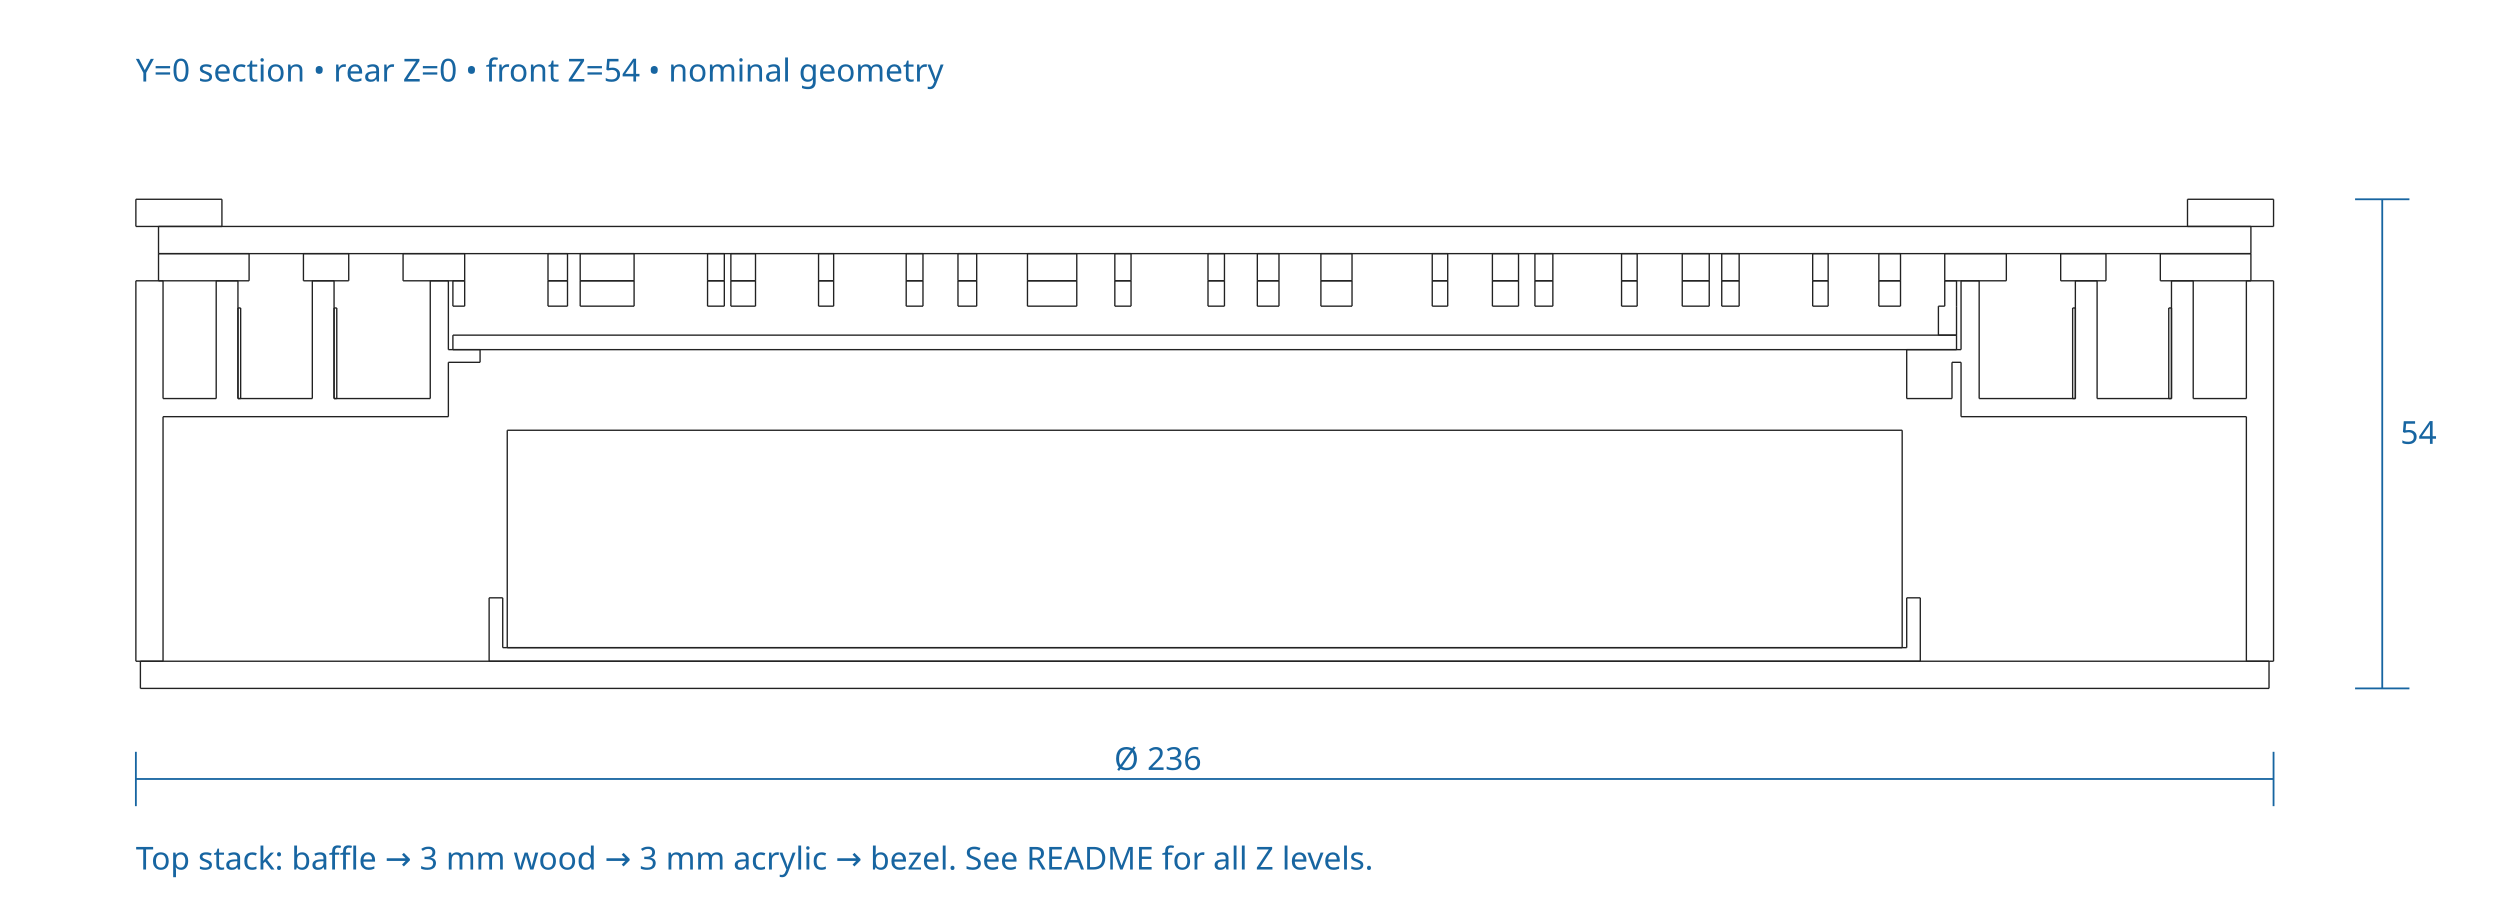
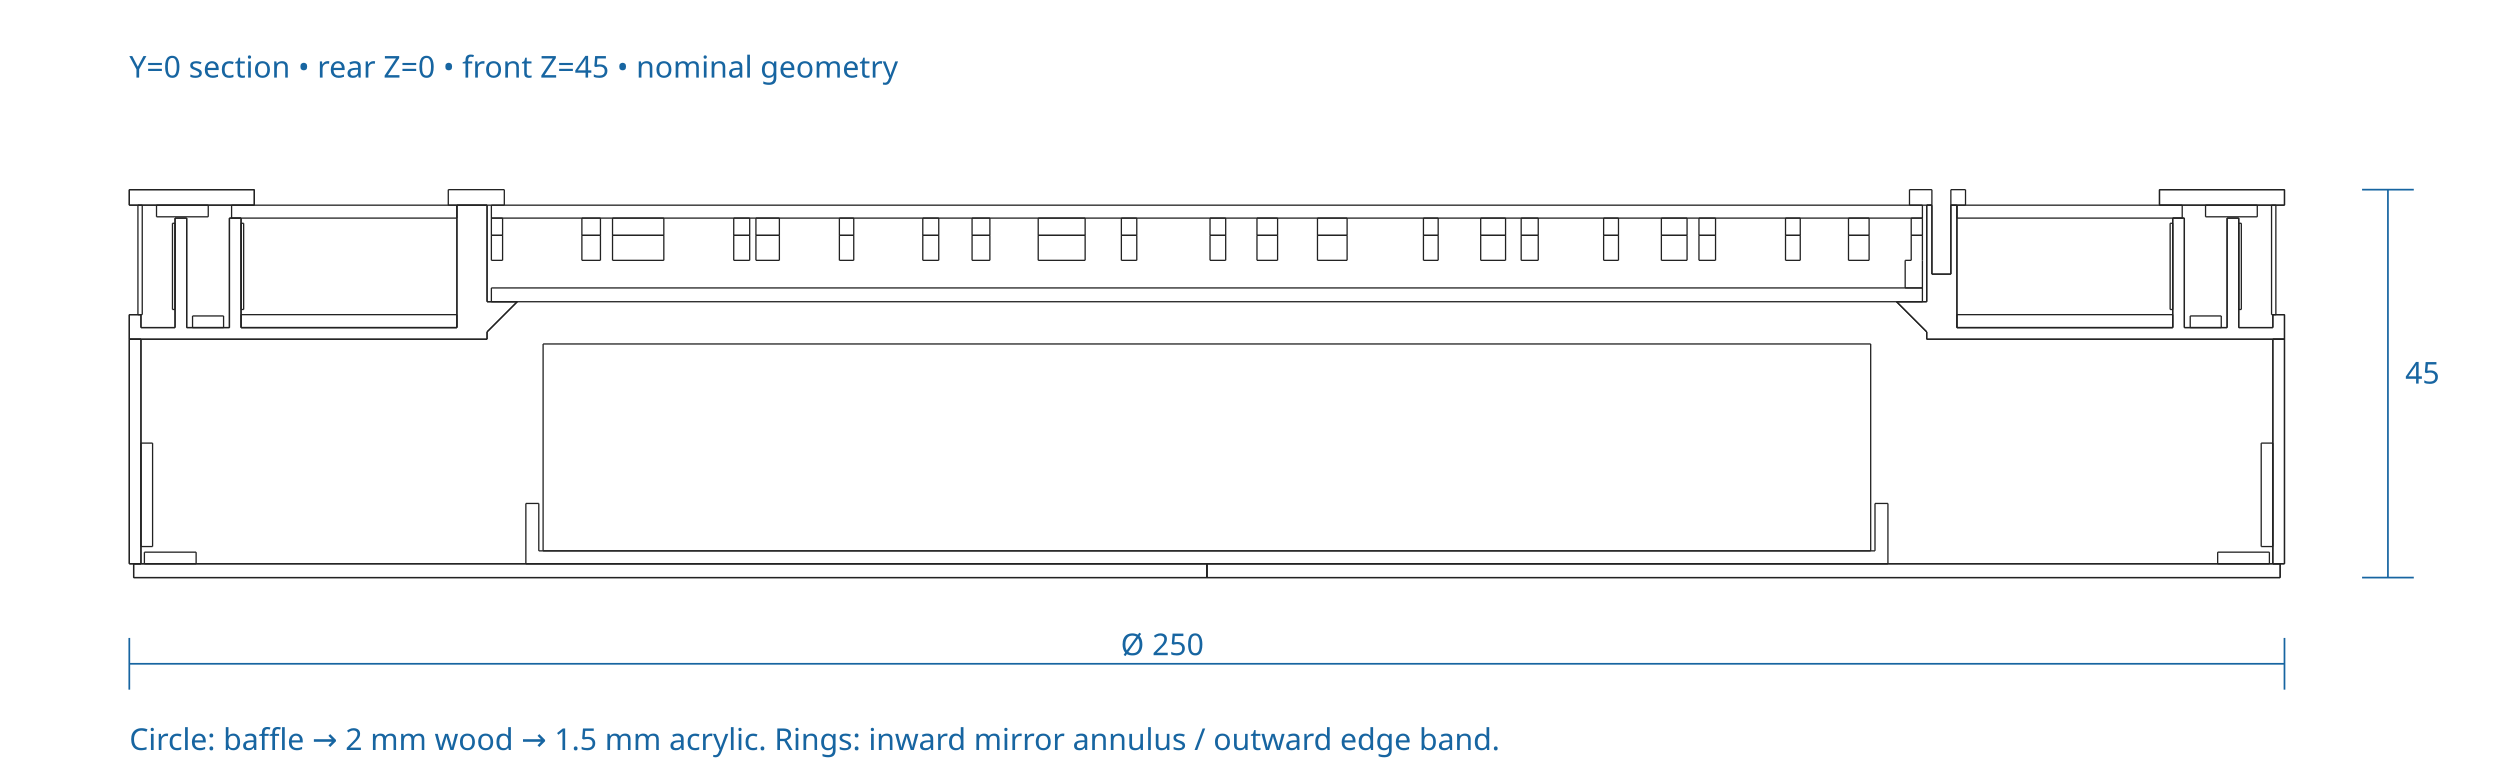
- <svg xmlns="http://www.w3.org/2000/svg" width="276.0mm" height="99.0mm" viewBox="-133.0 -76.0 276.0 99.0">
+ <svg xmlns="http://www.w3.org/2000/svg" width="290.0mm" height="90.0mm" viewBox="-140.0 -67.0 290.0 90.0">
  <g fill="none" stroke="#222" stroke-width="0.15">
-     <polyline points="-115,-30 -83.5,-30" />
-     <polyline points="-115,-30 -115,-3" />
-     <polyline points="-83.5,-36 -83.5,-30" />
-     <polyline points="83.5,-30 115,-30" />
-     <polyline points="83.5,-36 83.5,-30" />
-     <polyline points="115,-3 115,-30" />
-     <polyline points="-118,-3 -115,-3" />
-     <polyline points="-83.5,-36 -80,-36" />
-     <polyline points="-118,-45 -118,-3" />
-     <polyline points="115,-3 118,-3" />
-     <polyline points="118,-3 118,-45" />
-     <polyline points="-80,-37.4 -80,-36" />
-     <polyline points="82.5,-36 83.5,-36" />
-     <polyline points="82.5,-36 82.5,-32" />
-     <polyline points="-118,-45 -115,-45" />
-     <polyline points="-83.5,-37.4 -80,-37.4" />
-     <polyline points="77.5,-32 82.5,-32" />
-     <polyline points="-115,-45 -115,-32" />
-     <polyline points="115,-45 118,-45" />
-     <polyline points="115,-32 115,-45" />
-     <polyline points="-109.131,-45 -106.731,-45" />
-     <polyline points="-109.131,-45 -109.131,-32" />
-     <polyline points="-106.731,-45 -106.731,-32" />
-     <polyline points="106.731,-45 109.131,-45" />
-     <polyline points="106.731,-32 106.731,-45" />
-     <polyline points="109.131,-45 109.131,-32" />
-     <polyline points="-83.5,-45 -83.5,-37.4" />
-     <polyline points="77.5,-37.4 83.5,-37.4" />
-     <polyline points="77.5,-37.4 77.5,-32" />
-     <polyline points="83.5,-37.4 83.5,-45" />
-     <polyline points="-115,-32 -109.131,-32" />
-     <polyline points="109.131,-32 115,-32" />
-     <polyline points="-106.731,-32 -98.52,-32" />
-     <polyline points="-85.5,-45 -83.5,-45" />
-     <polyline points="-98.52,-45 -98.52,-32" />
-     <polyline points="98.52,-32 106.731,-32" />
-     <polyline points="98.52,-32 98.52,-45" />
-     <polyline points="-85.5,-45 -85.5,-32" />
-     <polyline points="83.5,-45 85.5,-45" />
-     <polyline points="85.5,-32 85.5,-45" />
-     <polyline points="-98.52,-45 -96.12,-45" />
-     <polyline points="-96.12,-32 -85.5,-32" />
-     <polyline points="-96.12,-45 -96.12,-32" />
-     <polyline points="96.12,-45 98.52,-45" />
-     <polyline points="96.12,-32 96.12,-45" />
-     <polyline points="85.5,-32 96.12,-32" />
-     <polyline points="-117.5,-3 117.5,-3" />
-     <polyline points="-117.5,-3 -117.5,-0" />
-     <polyline points="117.5,-0 117.5,-3" />
-     <polyline points="-117.5,-0 117.5,-0" />
-     <polyline points="-79,-10 -79,-3" />
-     <polyline points="-79,-10 -77.5,-10" />
-     <polyline points="-79,-3 79,-3" />
-     <polyline points="-77.5,-10 -77.5,-4.5" />
-     <polyline points="77.5,-10 79,-10" />
-     <polyline points="77.5,-10 77.5,-4.5" />
-     <polyline points="79,-10 79,-3" />
-     <polyline points="-77.5,-4.5 77.5,-4.5" />
-     <polyline points="-115.5,-48 -115.5,-45" />
-     <polyline points="-115.5,-48 -105.5,-48" />
-     <polyline points="-115.5,-45 -105.5,-45" />
-     <polyline points="-105.5,-45 -105.5,-48" />
-     <polyline points="-99.5,-45 -94.5,-45" />
-     <polyline points="-99.5,-45 -99.5,-48" />
-     <polyline points="-94.5,-45 -94.5,-48" />
-     <polyline points="-88.5,-45 -81.7,-45" />
-     <polyline points="-88.5,-45 -88.5,-48" />
-     <polyline points="-81.7,-45 -81.7,-48" />
-     <polyline points="-72.501,-45 -70.348,-45" />
-     <polyline points="-72.501,-45 -72.501,-48" />
-     <polyline points="-70.348,-48 -70.348,-45" />
-     <polyline points="-68.947,-45 -62.996,-45" />
-     <polyline points="-68.947,-45 -68.947,-48" />
-     <polyline points="-62.996,-48 -62.996,-45" />
-     <polyline points="-54.887,-45 -53.035,-45" />
-     <polyline points="-54.887,-45 -54.887,-48" />
-     <polyline points="-53.035,-48 -53.035,-45" />
-     <polyline points="-52.312,-45 -49.592,-45" />
-     <polyline points="-52.312,-45 -52.312,-48" />
-     <polyline points="-49.592,-48 -49.592,-45" />
-     <polyline points="-42.632,-45 -40.965,-45" />
-     <polyline points="-42.632,-45 -42.632,-48" />
-     <polyline points="-40.965,-48 -40.965,-45" />
-     <polyline points="-32.956,-45 -31.104,-45" />
-     <polyline points="-32.956,-45 -32.956,-48" />
-     <polyline points="-31.104,-48 -31.104,-45" />
-     <polyline points="-27.24,-45 -25.173,-45" />
-     <polyline points="-27.24,-45 -27.24,-48" />
-     <polyline points="-25.173,-48 -25.173,-45" />
-     <polyline points="-19.568,-45 -14.124,-45" />
-     <polyline points="-19.568,-45 -19.568,-48" />
-     <polyline points="-14.124,-48 -14.124,-45" />
-     <polyline points="-9.922,-45 -8.133,-45" />
-     <polyline points="-9.922,-45 -9.922,-48" />
-     <polyline points="-8.133,-48 -8.133,-45" />
-     <polyline points="0.363,-45 2.18,-45" />
-     <polyline points="0.363,-45 0.363,-48" />
-     <polyline points="2.18,-48 2.18,-45" />
-     <polyline points="5.809,-45 8.2,-45" />
-     <polyline points="5.809,-45 5.809,-48" />
-     <polyline points="8.2,-48 8.2,-45" />
-     <polyline points="12.827,-45 16.264,-45" />
-     <polyline points="12.827,-45 12.827,-48" />
-     <polyline points="16.264,-48 16.264,-45" />
-     <polyline points="25.119,-45 26.828,-45" />
-     <polyline points="25.119,-45 25.119,-48" />
-     <polyline points="26.828,-48 26.828,-45" />
-     <polyline points="31.761,-45 34.645,-45" />
-     <polyline points="31.761,-45 31.761,-48" />
-     <polyline points="34.645,-48 34.645,-45" />
-     <polyline points="36.456,-45 38.435,-45" />
-     <polyline points="36.456,-45 36.456,-48" />
-     <polyline points="38.435,-48 38.435,-45" />
-     <polyline points="46.02,-45 47.744,-45" />
-     <polyline points="46.02,-45 46.02,-48" />
-     <polyline points="47.744,-48 47.744,-45" />
-     <polyline points="52.719,-45 55.699,-45" />
-     <polyline points="52.719,-45 52.719,-48" />
-     <polyline points="55.699,-48 55.699,-45" />
-     <polyline points="57.08,-45 59.003,-45" />
-     <polyline points="57.08,-45 57.08,-48" />
-     <polyline points="59.003,-48 59.003,-45" />
-     <polyline points="67.12,-45 68.829,-45" />
-     <polyline points="67.12,-45 67.12,-48" />
-     <polyline points="68.829,-48 68.829,-45" />
-     <polyline points="74.425,-45 76.816,-45" />
-     <polyline points="74.425,-45 74.425,-48" />
-     <polyline points="76.816,-48 76.816,-45" />
-     <polyline points="81.7,-45 88.5,-45" />
-     <polyline points="81.7,-45 81.7,-48" />
-     <polyline points="88.5,-45 88.5,-48" />
-     <polyline points="94.5,-45 99.5,-45" />
-     <polyline points="94.5,-45 94.5,-48" />
-     <polyline points="99.5,-45 99.5,-48" />
-     <polyline points="105.5,-45 115.5,-45" />
-     <polyline points="105.5,-45 105.5,-48" />
-     <polyline points="115.5,-45 115.5,-48" />
-     <polyline points="-99.5,-48 -94.5,-48" />
-     <polyline points="-88.5,-48 -81.7,-48" />
-     <polyline points="-72.501,-48 -70.348,-48" />
-     <polyline points="-68.947,-48 -62.996,-48" />
-     <polyline points="-54.887,-48 -53.035,-48" />
-     <polyline points="-52.312,-48 -49.592,-48" />
-     <polyline points="-42.632,-48 -40.965,-48" />
-     <polyline points="-32.956,-48 -31.104,-48" />
-     <polyline points="-27.24,-48 -25.173,-48" />
-     <polyline points="-19.568,-48 -14.124,-48" />
-     <polyline points="-9.922,-48 -8.133,-48" />
-     <polyline points="0.363,-48 2.18,-48" />
-     <polyline points="5.809,-48 8.2,-48" />
-     <polyline points="12.827,-48 16.264,-48" />
-     <polyline points="25.119,-48 26.828,-48" />
-     <polyline points="31.761,-48 34.645,-48" />
-     <polyline points="36.456,-48 38.435,-48" />
-     <polyline points="46.02,-48 47.744,-48" />
-     <polyline points="52.719,-48 55.699,-48" />
-     <polyline points="57.08,-48 59.003,-48" />
-     <polyline points="67.12,-48 68.829,-48" />
-     <polyline points="74.425,-48 76.816,-48" />
-     <polyline points="81.7,-48 88.5,-48" />
-     <polyline points="94.5,-48 99.5,-48" />
-     <polyline points="105.5,-48 115.5,-48" />
-     <polyline points="81,-42.2 81,-39" />
-     <polyline points="81,-42.2 81.7,-42.2" />
-     <polyline points="81,-39 83,-39" />
-     <polyline points="81.7,-42.2 81.7,-45" />
-     <polyline points="83,-42.2 83,-39" />
-     <polyline points="83,-42.2 83,-45" />
-     <polyline points="-83,-42.2 -81.7,-42.2" />
-     <polyline points="-83,-45 -83,-42.2" />
-     <polyline points="-81.7,-42.2 -81.7,-45" />
-     <polyline points="-72.501,-42.2 -70.348,-42.2" />
-     <polyline points="-72.501,-42.2 -72.501,-45" />
-     <polyline points="-70.348,-45 -70.348,-42.2" />
-     <polyline points="-68.947,-42.2 -62.996,-42.2" />
-     <polyline points="-68.947,-42.2 -68.947,-45" />
-     <polyline points="-62.996,-45 -62.996,-42.2" />
-     <polyline points="-54.887,-42.2 -53.035,-42.2" />
-     <polyline points="-54.887,-42.2 -54.887,-45" />
-     <polyline points="-53.035,-45 -53.035,-42.2" />
-     <polyline points="-52.312,-42.2 -49.592,-42.2" />
-     <polyline points="-52.312,-42.2 -52.312,-45" />
-     <polyline points="-49.592,-45 -49.592,-42.2" />
-     <polyline points="-42.632,-42.2 -40.965,-42.2" />
-     <polyline points="-42.632,-42.2 -42.632,-45" />
-     <polyline points="-40.965,-45 -40.965,-42.2" />
-     <polyline points="-32.956,-42.2 -31.104,-42.2" />
-     <polyline points="-32.956,-42.2 -32.956,-45" />
-     <polyline points="-31.104,-45 -31.104,-42.2" />
-     <polyline points="-27.24,-42.2 -25.173,-42.2" />
-     <polyline points="-27.24,-42.2 -27.24,-45" />
-     <polyline points="-25.173,-45 -25.173,-42.2" />
-     <polyline points="-19.568,-42.2 -14.124,-42.2" />
-     <polyline points="-19.568,-42.2 -19.568,-45" />
-     <polyline points="-14.124,-45 -14.124,-42.2" />
-     <polyline points="-9.922,-42.2 -8.133,-42.2" />
-     <polyline points="-9.922,-42.2 -9.922,-45" />
-     <polyline points="-8.133,-45 -8.133,-42.2" />
-     <polyline points="0.363,-42.2 2.18,-42.2" />
-     <polyline points="0.363,-42.2 0.363,-45" />
-     <polyline points="2.18,-45 2.18,-42.2" />
-     <polyline points="5.809,-42.2 8.2,-42.2" />
-     <polyline points="5.809,-42.2 5.809,-45" />
-     <polyline points="8.2,-45 8.2,-42.2" />
-     <polyline points="12.827,-42.2 16.264,-42.2" />
-     <polyline points="12.827,-42.2 12.827,-45" />
-     <polyline points="16.264,-45 16.264,-42.2" />
-     <polyline points="25.119,-42.2 26.828,-42.2" />
-     <polyline points="25.119,-42.2 25.119,-45" />
-     <polyline points="26.828,-45 26.828,-42.2" />
-     <polyline points="31.761,-42.2 34.645,-42.2" />
-     <polyline points="31.761,-42.2 31.761,-45" />
-     <polyline points="34.645,-45 34.645,-42.2" />
-     <polyline points="36.456,-42.2 38.435,-42.2" />
-     <polyline points="36.456,-42.2 36.456,-45" />
-     <polyline points="38.435,-45 38.435,-42.2" />
-     <polyline points="46.02,-42.2 47.744,-42.2" />
-     <polyline points="46.02,-42.2 46.02,-45" />
-     <polyline points="47.744,-45 47.744,-42.2" />
-     <polyline points="52.719,-42.2 55.699,-42.2" />
-     <polyline points="52.719,-42.2 52.719,-45" />
-     <polyline points="55.699,-45 55.699,-42.2" />
-     <polyline points="57.08,-42.2 59.003,-42.2" />
-     <polyline points="57.08,-42.2 57.08,-45" />
-     <polyline points="59.003,-45 59.003,-42.2" />
-     <polyline points="67.12,-42.2 68.829,-42.2" />
-     <polyline points="67.12,-42.2 67.12,-45" />
-     <polyline points="68.829,-45 68.829,-42.2" />
-     <polyline points="74.425,-42.2 76.816,-42.2" />
-     <polyline points="74.425,-42.2 74.425,-45" />
-     <polyline points="76.816,-45 76.816,-42.2" />
-     <polyline points="74.425,-45 76.816,-45" />
-     <polyline points="-83,-45 -81.7,-45" />
-     <polyline points="-72.501,-45 -70.348,-45" />
-     <polyline points="-42.632,-45 -40.965,-45" />
-     <polyline points="-52.312,-45 -49.592,-45" />
-     <polyline points="-32.956,-45 -31.104,-45" />
-     <polyline points="-27.24,-45 -25.173,-45" />
-     <polyline points="-9.922,-45 -8.133,-45" />
-     <polyline points="0.363,-45 2.18,-45" />
-     <polyline points="5.809,-45 8.2,-45" />
-     <polyline points="12.827,-45 16.264,-45" />
-     <polyline points="25.119,-45 26.828,-45" />
-     <polyline points="31.761,-45 34.645,-45" />
-     <polyline points="36.456,-45 38.435,-45" />
-     <polyline points="46.02,-45 47.744,-45" />
-     <polyline points="52.719,-45 55.699,-45" />
-     <polyline points="57.08,-45 59.003,-45" />
-     <polyline points="67.12,-45 68.829,-45" />
-     <polyline points="-68.947,-45 -62.996,-45" />
-     <polyline points="-54.887,-45 -53.035,-45" />
-     <polyline points="-19.568,-45 -14.124,-45" />
-     <polyline points="81.7,-45 83,-45" />
-     <polyline points="-115.5,-51 -115.5,-48" />
-     <polyline points="-115.5,-51 115.5,-51" />
-     <polyline points="-115.5,-48 115.5,-48" />
-     <polyline points="115.5,-48 115.5,-51" />
-     <polyline points="-118,-54 -118,-51" />
-     <polyline points="-118,-54 -108.5,-54" />
-     <polyline points="-118,-51 -108.5,-51" />
-     <polyline points="-108.5,-54 -108.5,-51" />
-     <polyline points="108.5,-51 118,-51" />
-     <polyline points="108.5,-51 108.5,-54" />
-     <polyline points="118,-51 118,-54" />
-     <polyline points="108.5,-54 118,-54" />
-     <polyline points="-77,-4.5 -77,-28.5" />
-     <polyline points="-77,-4.5 77,-4.5" />
-     <polyline points="-77,-28.5 77,-28.5" />
-     <polyline points="77,-4.5 77,-28.5" />
-     <polyline points="-83,-39 -83,-37.4" />
-     <polyline points="-83,-39 83,-39" />
-     <polyline points="-83,-37.4 83,-37.4" />
-     <polyline points="83,-37.4 83,-39" />
-     <polyline points="-96.12,-32 -95.82,-32" />
-     <polyline points="-96.12,-42 -96.12,-32" />
-     <polyline points="-95.82,-42 -95.82,-32" />
-     <polyline points="95.82,-32 96.12,-32" />
-     <polyline points="95.82,-42 95.82,-32" />
-     <polyline points="96.12,-42 96.12,-32" />
-     <polyline points="-96.12,-42 -95.82,-42" />
-     <polyline points="95.82,-42 96.12,-42" />
-     <polyline points="-106.731,-32 -106.431,-32" />
-     <polyline points="-106.731,-42 -106.731,-32" />
-     <polyline points="-106.431,-42 -106.431,-32" />
-     <polyline points="106.431,-32 106.731,-32" />
-     <polyline points="106.431,-42 106.431,-32" />
-     <polyline points="106.731,-42 106.731,-32" />
-     <polyline points="-106.731,-42 -106.431,-42" />
-     <polyline points="106.431,-42 106.731,-42" />
+     <polyline points="-79,-8.6 -79,-1.6" />
+     <polyline points="-79,-8.6 -77.5,-8.6" />
+     <polyline points="-79,-1.6 79,-1.6" />
+     <polyline points="-77.5,-8.6 -77.5,-3.1" />
+     <polyline points="77.5,-8.6 79,-8.6" />
+     <polyline points="77.5,-8.6 77.5,-3.1" />
+     <polyline points="79,-8.6 79,-1.6" />
+     <polyline points="-77.5,-3.1 77.5,-3.1" />
+     <polyline points="-112.036,-29 -87,-29" />
+     <polyline points="-112.036,-30.5 -112.036,-29" />
+     <polyline points="-87,-30.5 -87,-29" />
+     <polyline points="87,-29 112.036,-29" />
+     <polyline points="87,-29 87,-30.5" />
+     <polyline points="112.036,-30.5 112.036,-29" />
+     <polyline points="-112.036,-30.5 -87,-30.5" />
+     <polyline points="87,-30.5 112.036,-30.5" />
+     <polyline points="-113.136,-43.2 -113.136,-41.7" />
+     <polyline points="-113.136,-43.2 -87,-43.2" />
+     <polyline points="-113.136,-41.7 -87,-41.7" />
+     <polyline points="-87,-43.2 -87,-41.7" />
+     <polyline points="87,-41.7 113.136,-41.7" />
+     <polyline points="87,-41.7 87,-43.2" />
+     <polyline points="113.136,-41.7 113.136,-43.2" />
+     <polyline points="87,-43.2 113.136,-43.2" />
+     <polyline points="-124,-30.5 -123.5,-30.5" />
+     <polyline points="-124,-43.2 -124,-30.5" />
+     <polyline points="-123.5,-43.2 -123.5,-30.5" />
+     <polyline points="123.5,-30.5 124,-30.5" />
+     <polyline points="123.5,-43.2 123.5,-30.5" />
+     <polyline points="124,-43.2 124,-30.5" />
+     <polyline points="-124,-43.2 -123.5,-43.2" />
+     <polyline points="123.5,-43.2 124,-43.2" />
+     <polyline points="-83,-41.7 -83,-39.7" />
+     <polyline points="-83,-41.7 -81.7,-41.7" />
+     <polyline points="-83,-39.7 -81.7,-39.7" />
+     <polyline points="-81.7,-39.7 -81.7,-41.7" />
+     <polyline points="-72.501,-39.7 -70.348,-39.7" />
+     <polyline points="-72.501,-39.7 -72.501,-41.7" />
+     <polyline points="-70.348,-41.7 -70.348,-39.7" />
+     <polyline points="-68.947,-39.7 -62.996,-39.7" />
+     <polyline points="-68.947,-39.7 -68.947,-41.7" />
+     <polyline points="-62.996,-41.7 -62.996,-39.7" />
+     <polyline points="-54.887,-39.7 -53.035,-39.7" />
+     <polyline points="-54.887,-39.7 -54.887,-41.7" />
+     <polyline points="-53.035,-41.7 -53.035,-39.7" />
+     <polyline points="-52.312,-39.7 -49.592,-39.7" />
+     <polyline points="-52.312,-39.7 -52.312,-41.7" />
+     <polyline points="-49.592,-41.7 -49.592,-39.7" />
+     <polyline points="-42.632,-39.7 -40.965,-39.7" />
+     <polyline points="-42.632,-39.7 -42.632,-41.7" />
+     <polyline points="-40.965,-41.7 -40.965,-39.7" />
+     <polyline points="-32.956,-39.7 -31.104,-39.7" />
+     <polyline points="-32.956,-39.7 -32.956,-41.7" />
+     <polyline points="-31.104,-41.7 -31.104,-39.7" />
+     <polyline points="-27.24,-39.7 -25.173,-39.7" />
+     <polyline points="-27.24,-39.7 -27.24,-41.7" />
+     <polyline points="-25.173,-41.7 -25.173,-39.7" />
+     <polyline points="-19.568,-39.7 -14.124,-39.7" />
+     <polyline points="-19.568,-39.7 -19.568,-41.7" />
+     <polyline points="-14.124,-41.7 -14.124,-39.7" />
+     <polyline points="-9.922,-39.7 -8.133,-39.7" />
+     <polyline points="-9.922,-39.7 -9.922,-41.7" />
+     <polyline points="-8.133,-41.7 -8.133,-39.7" />
+     <polyline points="0.363,-39.7 2.18,-39.7" />
+     <polyline points="0.363,-39.7 0.363,-41.7" />
+     <polyline points="2.18,-41.7 2.18,-39.7" />
+     <polyline points="5.809,-39.7 8.2,-39.7" />
+     <polyline points="5.809,-39.7 5.809,-41.7" />
+     <polyline points="8.2,-41.7 8.2,-39.7" />
+     <polyline points="12.827,-39.7 16.264,-39.7" />
+     <polyline points="12.827,-39.7 12.827,-41.7" />
+     <polyline points="16.264,-41.7 16.264,-39.7" />
+     <polyline points="25.119,-39.7 26.828,-39.7" />
+     <polyline points="25.119,-39.7 25.119,-41.7" />
+     <polyline points="26.828,-41.7 26.828,-39.7" />
+     <polyline points="31.761,-39.7 34.645,-39.7" />
+     <polyline points="31.761,-39.7 31.761,-41.7" />
+     <polyline points="34.645,-41.7 34.645,-39.7" />
+     <polyline points="36.456,-39.7 38.435,-39.7" />
+     <polyline points="36.456,-39.7 36.456,-41.7" />
+     <polyline points="38.435,-41.7 38.435,-39.7" />
+     <polyline points="46.02,-39.7 47.744,-39.7" />
+     <polyline points="46.02,-39.7 46.02,-41.7" />
+     <polyline points="47.744,-41.7 47.744,-39.7" />
+     <polyline points="52.719,-39.7 55.699,-39.7" />
+     <polyline points="52.719,-39.7 52.719,-41.7" />
+     <polyline points="55.699,-41.7 55.699,-39.7" />
+     <polyline points="57.08,-39.7 59.003,-39.7" />
+     <polyline points="57.08,-39.7 57.08,-41.7" />
+     <polyline points="59.003,-41.7 59.003,-39.7" />
+     <polyline points="67.12,-39.7 68.829,-39.7" />
+     <polyline points="67.12,-39.7 67.12,-41.7" />
+     <polyline points="68.829,-41.7 68.829,-39.7" />
+     <polyline points="74.425,-39.7 76.816,-39.7" />
+     <polyline points="74.425,-39.7 74.425,-41.7" />
+     <polyline points="76.816,-41.7 76.816,-39.7" />
+     <polyline points="81.7,-39.7 83,-39.7" />
+     <polyline points="81.7,-39.7 81.7,-41.7" />
+     <polyline points="83,-39.7 83,-41.7" />
+     <polyline points="-72.501,-41.7 -70.348,-41.7" />
+     <polyline points="-68.947,-41.7 -62.996,-41.7" />
+     <polyline points="-54.887,-41.7 -53.035,-41.7" />
+     <polyline points="-52.312,-41.7 -49.592,-41.7" />
+     <polyline points="-42.632,-41.7 -40.965,-41.7" />
+     <polyline points="-32.956,-41.7 -31.104,-41.7" />
+     <polyline points="-27.24,-41.7 -25.173,-41.7" />
+     <polyline points="-19.568,-41.7 -14.124,-41.7" />
+     <polyline points="-9.922,-41.7 -8.133,-41.7" />
+     <polyline points="0.363,-41.7 2.18,-41.7" />
+     <polyline points="5.809,-41.7 8.2,-41.7" />
+     <polyline points="12.827,-41.7 16.264,-41.7" />
+     <polyline points="25.119,-41.7 26.828,-41.7" />
+     <polyline points="31.761,-41.7 34.645,-41.7" />
+     <polyline points="36.456,-41.7 38.435,-41.7" />
+     <polyline points="46.02,-41.7 47.744,-41.7" />
+     <polyline points="52.719,-41.7 55.699,-41.7" />
+     <polyline points="57.08,-41.7 59.003,-41.7" />
+     <polyline points="67.12,-41.7 68.829,-41.7" />
+     <polyline points="74.425,-41.7 76.816,-41.7" />
+     <polyline points="81.7,-41.7 83,-41.7" />
+     <polyline points="81,-36.8 81,-33.6" />
+     <polyline points="81,-36.8 81.7,-36.8" />
+     <polyline points="81,-33.6 83,-33.6" />
+     <polyline points="81.7,-36.8 81.7,-39.7" />
+     <polyline points="83,-36.8 83,-33.6" />
+     <polyline points="83,-36.8 83,-39.7" />
+     <polyline points="-83,-36.8 -81.7,-36.8" />
+     <polyline points="-83,-39.7 -83,-36.8" />
+     <polyline points="-81.7,-36.8 -81.7,-39.7" />
+     <polyline points="-72.501,-36.8 -70.348,-36.8" />
+     <polyline points="-72.501,-36.8 -72.501,-39.7" />
+     <polyline points="-70.348,-39.7 -70.348,-36.8" />
+     <polyline points="-68.947,-36.8 -62.996,-36.8" />
+     <polyline points="-68.947,-36.8 -68.947,-39.7" />
+     <polyline points="-62.996,-39.7 -62.996,-36.8" />
+     <polyline points="-54.887,-36.8 -53.035,-36.8" />
+     <polyline points="-54.887,-36.8 -54.887,-39.7" />
+     <polyline points="-53.035,-39.7 -53.035,-36.8" />
+     <polyline points="-52.312,-36.8 -49.592,-36.8" />
+     <polyline points="-52.312,-36.8 -52.312,-39.7" />
+     <polyline points="-49.592,-39.7 -49.592,-36.8" />
+     <polyline points="-42.632,-36.8 -40.965,-36.8" />
+     <polyline points="-42.632,-36.8 -42.632,-39.7" />
+     <polyline points="-40.965,-39.7 -40.965,-36.8" />
+     <polyline points="-32.956,-36.8 -31.104,-36.8" />
+     <polyline points="-32.956,-36.8 -32.956,-39.7" />
+     <polyline points="-31.104,-39.7 -31.104,-36.8" />
+     <polyline points="-27.24,-36.8 -25.173,-36.8" />
+     <polyline points="-27.24,-36.8 -27.24,-39.7" />
+     <polyline points="-25.173,-39.7 -25.173,-36.8" />
+     <polyline points="-19.568,-36.8 -14.124,-36.8" />
+     <polyline points="-19.568,-36.8 -19.568,-39.7" />
+     <polyline points="-14.124,-39.7 -14.124,-36.8" />
+     <polyline points="-9.922,-36.8 -8.133,-36.8" />
+     <polyline points="-9.922,-36.8 -9.922,-39.7" />
+     <polyline points="-8.133,-39.7 -8.133,-36.8" />
+     <polyline points="0.363,-36.8 2.18,-36.8" />
+     <polyline points="0.363,-36.8 0.363,-39.7" />
+     <polyline points="2.18,-39.7 2.18,-36.8" />
+     <polyline points="5.809,-36.8 8.2,-36.8" />
+     <polyline points="5.809,-36.8 5.809,-39.7" />
+     <polyline points="8.2,-39.7 8.2,-36.8" />
+     <polyline points="12.827,-36.8 16.264,-36.8" />
+     <polyline points="12.827,-36.8 12.827,-39.7" />
+     <polyline points="16.264,-39.7 16.264,-36.8" />
+     <polyline points="25.119,-36.8 26.828,-36.8" />
+     <polyline points="25.119,-36.8 25.119,-39.7" />
+     <polyline points="26.828,-39.7 26.828,-36.8" />
+     <polyline points="31.761,-36.8 34.645,-36.8" />
+     <polyline points="31.761,-36.8 31.761,-39.7" />
+     <polyline points="34.645,-39.7 34.645,-36.8" />
+     <polyline points="36.456,-36.8 38.435,-36.8" />
+     <polyline points="36.456,-36.8 36.456,-39.7" />
+     <polyline points="38.435,-39.7 38.435,-36.8" />
+     <polyline points="46.02,-36.8 47.744,-36.8" />
+     <polyline points="46.02,-36.8 46.02,-39.7" />
+     <polyline points="47.744,-39.7 47.744,-36.8" />
+     <polyline points="52.719,-36.8 55.699,-36.8" />
+     <polyline points="52.719,-36.8 52.719,-39.7" />
+     <polyline points="55.699,-39.7 55.699,-36.8" />
+     <polyline points="57.08,-36.8 59.003,-36.8" />
+     <polyline points="57.08,-36.8 57.08,-39.7" />
+     <polyline points="59.003,-39.7 59.003,-36.8" />
+     <polyline points="67.12,-36.8 68.829,-36.8" />
+     <polyline points="67.12,-36.8 67.12,-39.7" />
+     <polyline points="68.829,-39.7 68.829,-36.8" />
+     <polyline points="74.425,-36.8 76.816,-36.8" />
+     <polyline points="74.425,-36.8 74.425,-39.7" />
+     <polyline points="76.816,-39.7 76.816,-36.8" />
+     <polyline points="74.425,-39.7 76.816,-39.7" />
+     <polyline points="-83,-39.7 -81.7,-39.7" />
+     <polyline points="-72.501,-39.7 -70.348,-39.7" />
+     <polyline points="-42.632,-39.7 -40.965,-39.7" />
+     <polyline points="-52.312,-39.7 -49.592,-39.7" />
+     <polyline points="-32.956,-39.7 -31.104,-39.7" />
+     <polyline points="-27.24,-39.7 -25.173,-39.7" />
+     <polyline points="-9.922,-39.7 -8.133,-39.7" />
+     <polyline points="0.363,-39.7 2.18,-39.7" />
+     <polyline points="5.809,-39.7 8.2,-39.7" />
+     <polyline points="12.827,-39.7 16.264,-39.7" />
+     <polyline points="25.119,-39.7 26.828,-39.7" />
+     <polyline points="31.761,-39.7 34.645,-39.7" />
+     <polyline points="36.456,-39.7 38.435,-39.7" />
+     <polyline points="46.02,-39.7 47.744,-39.7" />
+     <polyline points="52.719,-39.7 55.699,-39.7" />
+     <polyline points="57.08,-39.7 59.003,-39.7" />
+     <polyline points="67.12,-39.7 68.829,-39.7" />
+     <polyline points="-68.947,-39.7 -62.996,-39.7" />
+     <polyline points="-54.887,-39.7 -53.035,-39.7" />
+     <polyline points="-19.568,-39.7 -14.124,-39.7" />
+     <polyline points="81.7,-39.7 83,-39.7" />
+     <polyline points="-83,-43.2 -83,-41.7" />
+     <polyline points="-83,-43.2 83,-43.2" />
+     <polyline points="-83,-41.7 83,-41.7" />
+     <polyline points="83,-41.7 83,-43.2" />
+     <polyline points="-88,-45 -88,-43.2" />
+     <polyline points="-88,-45 -81.5,-45" />
+     <polyline points="-88,-43.2 -81.5,-43.2" />
+     <polyline points="-81.5,-45 -81.5,-43.2" />
+     <polyline points="81.5,-43.2 84.1,-43.2" />
+     <polyline points="81.5,-43.2 81.5,-45" />
+     <polyline points="84.1,-45 84.1,-43.2" />
+     <polyline points="86.3,-43.2 88,-43.2" />
+     <polyline points="86.3,-43.2 86.3,-45" />
+     <polyline points="88,-43.2 88,-45" />
+     <polyline points="81.5,-45 84.1,-45" />
+     <polyline points="86.3,-45 88,-45" />
+     <polyline points="117.25,-2.95 117.25,-1.6" />
+     <polyline points="117.25,-2.95 123.25,-2.95" />
+     <polyline points="117.25,-1.6 123.25,-1.6" />
+     <polyline points="123.25,-2.95 123.25,-1.6" />
+     <polyline points="-117.25,-1.6 -117.25,-2.95" />
+     <polyline points="-123.25,-1.6 -117.25,-1.6" />
+     <polyline points="-123.25,-2.95 -117.25,-2.95" />
+     <polyline points="-123.25,-1.6 -123.25,-2.95" />
+     <polyline points="114.065,-30.35 114.065,-29" />
+     <polyline points="114.065,-30.35 117.665,-30.35" />
+     <polyline points="114.065,-29 117.665,-29" />
+     <polyline points="117.665,-30.35 117.665,-29" />
+     <polyline points="-114.065,-29 -114.065,-30.35" />
+     <polyline points="-117.665,-29 -114.065,-29" />
+     <polyline points="-117.665,-30.35 -114.065,-30.35" />
+     <polyline points="-117.665,-29 -117.665,-30.35" />
+     <polyline points="115.844,-43.2 115.844,-41.85" />
+     <polyline points="115.844,-43.2 121.844,-43.2" />
+     <polyline points="115.844,-41.85 121.844,-41.85" />
+     <polyline points="121.844,-43.2 121.844,-41.85" />
+     <polyline points="-115.844,-41.85 -115.844,-43.2" />
+     <polyline points="-121.844,-41.85 -115.844,-41.85" />
+     <polyline points="-121.844,-43.2 -115.844,-43.2" />
+     <polyline points="-121.844,-41.85 -121.844,-43.2" />
+     <polyline points="122.3,-3.6 123.65,-3.6" />
+     <polyline points="122.3,-15.6 122.3,-3.6" />
+     <polyline points="123.65,-15.6 123.65,-3.6" />
+     <polyline points="122.3,-15.6 123.65,-15.6" />
+     <polyline points="-123.65,-15.6 -123.65,-3.6" />
+     <polyline points="-123.65,-15.6 -122.3,-15.6" />
+     <polyline points="-123.65,-3.6 -122.3,-3.6" />
+     <polyline points="-122.3,-15.6 -122.3,-3.6" />
+     <polyline points="125,-27.65 125,-30.5" />
+     <polyline points="125,-27.65 83.5,-27.65" />
+     <polyline points="125,-30.5 123.65,-30.5" />
+     <polyline points="83.5,-27.65 83.5,-28.5" />
+     <polyline points="123.65,-29 123.65,-30.5" />
+     <polyline points="123.65,-29 119.694,-29" />
+     <polyline points="119.694,-29 119.694,-41.7" />
+     <polyline points="119.694,-41.7 118.344,-41.7" />
+     <polyline points="118.344,-41.7 118.344,-29" />
+     <polyline points="118.344,-29 113.386,-29" />
+     <polyline points="113.386,-29 113.386,-41.7" />
+     <polyline points="113.386,-41.7 112.036,-41.7" />
+     <polyline points="112.036,-29 112.036,-41.7" />
+     <polyline points="112.036,-29 87,-29" />
+     <polyline points="87,-29 87,-43.2" />
+     <polyline points="87,-43.2 86.3,-43.2" />
+     <polyline points="86.3,-35.2 86.3,-43.2" />
+     <polyline points="86.3,-35.2 84.1,-35.2" />
+     <polyline points="84.1,-43.2 84.1,-35.2" />
+     <polyline points="84.1,-43.2 83.5,-43.2" />
+     <polyline points="83.5,-32 83.5,-43.2" />
+     <polyline points="83.5,-32 80,-32" />
+     <polyline points="83.5,-28.5 80,-32" />
+     <polyline points="-125,-30.5 -125,-27.65" />
+     <polyline points="-123.65,-30.5 -125,-30.5" />
+     <polyline points="-83.5,-27.65 -125,-27.65" />
+     <polyline points="-83.5,-28.5 -83.5,-27.65" />
+     <polyline points="-80,-32 -83.5,-28.5" />
+     <polyline points="-80,-32 -83.5,-32" />
+     <polyline points="-83.5,-43.2 -83.5,-32" />
+     <polyline points="-83.5,-43.2 -87,-43.2" />
+     <polyline points="-87,-43.2 -87,-29" />
+     <polyline points="-87,-29 -112.036,-29" />
+     <polyline points="-112.036,-41.7 -112.036,-29" />
+     <polyline points="-112.036,-41.7 -113.386,-41.7" />
+     <polyline points="-113.386,-41.7 -113.386,-29" />
+     <polyline points="-113.386,-29 -118.344,-29" />
+     <polyline points="-118.344,-41.7 -118.344,-29" />
+     <polyline points="-118.344,-41.7 -119.694,-41.7" />
+     <polyline points="-119.694,-41.7 -119.694,-29" />
+     <polyline points="-119.694,-29 -123.65,-29" />
+     <polyline points="-123.65,-30.5 -123.65,-29" />
+     <polyline points="-125,-30.5 -125,-27.65" />
+     <polyline points="-123.65,-30.5 -125,-30.5" />
+     <polyline points="-83.5,-27.65 -125,-27.65" />
+     <polyline points="-123.65,-30.5 -123.65,-29" />
+     <polyline points="-83.5,-28.5 -83.5,-27.65" />
+     <polyline points="-80,-32 -83.5,-28.5" />
+     <polyline points="-80,-32 -83.5,-32" />
+     <polyline points="-83.5,-43.2 -83.5,-32" />
+     <polyline points="-83.5,-43.2 -87,-43.2" />
+     <polyline points="-87,-43.2 -87,-29" />
+     <polyline points="-87,-29 -112.036,-29" />
+     <polyline points="-112.036,-41.7 -112.036,-29" />
+     <polyline points="-112.036,-41.7 -113.386,-41.7" />
+     <polyline points="-113.386,-41.7 -113.386,-29" />
+     <polyline points="-113.386,-29 -118.344,-29" />
+     <polyline points="-118.344,-41.7 -118.344,-29" />
+     <polyline points="-118.344,-41.7 -119.694,-41.7" />
+     <polyline points="-119.694,-41.7 -119.694,-29" />
+     <polyline points="-119.694,-29 -123.65,-29" />
+     <polyline points="125,-27.65 125,-30.5" />
+     <polyline points="125,-27.65 83.5,-27.65" />
+     <polyline points="125,-30.5 123.65,-30.5" />
+     <polyline points="123.65,-29 123.65,-30.5" />
+     <polyline points="123.65,-29 119.694,-29" />
+     <polyline points="119.694,-29 119.694,-41.7" />
+     <polyline points="119.694,-41.7 118.344,-41.7" />
+     <polyline points="118.344,-41.7 118.344,-29" />
+     <polyline points="118.344,-29 113.386,-29" />
+     <polyline points="113.386,-29 113.386,-41.7" />
+     <polyline points="113.386,-41.7 112.036,-41.7" />
+     <polyline points="112.036,-29 112.036,-41.7" />
+     <polyline points="112.036,-29 87,-29" />
+     <polyline points="87,-29 87,-43.2" />
+     <polyline points="87,-43.2 86.3,-43.2" />
+     <polyline points="86.3,-35.2 86.3,-43.2" />
+     <polyline points="86.3,-35.2 84.1,-35.2" />
+     <polyline points="84.1,-43.2 84.1,-35.2" />
+     <polyline points="84.1,-43.2 83.5,-43.2" />
+     <polyline points="83.5,-32 83.5,-43.2" />
+     <polyline points="83.5,-32 80,-32" />
+     <polyline points="83.5,-28.5 80,-32" />
+     <polyline points="83.5,-27.65 83.5,-28.5" />
+     <polyline points="125,-1.6 125,-27.65" />
+     <polyline points="123.65,-1.6 125,-1.6" />
+     <polyline points="125,-27.65 123.65,-27.65" />
+     <polyline points="123.65,-1.6 123.65,-27.65" />
+     <polyline points="-125,-27.65 -125,-1.6" />
+     <polyline points="-123.65,-27.65 -125,-27.65" />
+     <polyline points="-125,-1.6 -123.65,-1.6" />
+     <polyline points="-123.65,-27.65 -123.65,-1.6" />
+     <polyline points="-125,-27.65 -125,-1.6" />
+     <polyline points="-123.65,-27.65 -125,-27.65" />
+     <polyline points="-125,-1.6 -123.65,-1.6" />
+     <polyline points="-123.65,-27.65 -123.65,-1.6" />
+     <polyline points="125,-1.6 125,-27.65" />
+     <polyline points="123.65,-1.6 125,-1.6" />
+     <polyline points="125,-27.65 123.65,-27.65" />
+     <polyline points="123.65,-1.6 123.65,-27.65" />
+     <polyline points="124.5,-1.6 0,-1.6" />
+     <polyline points="124.5,-1.6 124.5,-0" />
+     <polyline points="0,-0 0,-1.6" />
+     <polyline points="0,-0 124.5,-0" />
+     <polyline points="0,-1.6 -124.5,-1.6" />
+     <polyline points="0,-0 0,-1.6" />
+     <polyline points="-124.5,-1.6 -124.5,-0" />
+     <polyline points="-124.5,-0 0,-0" />
+     <polyline points="0,-1.6 -124.5,-1.6" />
+     <polyline points="0,-0 0,-1.6" />
+     <polyline points="-124.5,-1.6 -124.5,-0" />
+     <polyline points="-124.5,-0 0,-0" />
+     <polyline points="124.5,-1.6 0,-1.6" />
+     <polyline points="124.5,-1.6 124.5,-0" />
+     <polyline points="0,-0 0,-1.6" />
+     <polyline points="0,-0 124.5,-0" />
+     <polyline points="125,-43.2 125,-45" />
+     <polyline points="125,-43.2 110.5,-43.2" />
+     <polyline points="125,-45 110.5,-45" />
+     <polyline points="110.5,-43.2 110.5,-45" />
+     <polyline points="-125,-45 -125,-43.2" />
+     <polyline points="-110.5,-45 -125,-45" />
+     <polyline points="-110.5,-43.2 -125,-43.2" />
+     <polyline points="-110.5,-45 -110.5,-43.2" />
+     <polyline points="-125,-45 -125,-43.2" />
+     <polyline points="-110.5,-45 -125,-45" />
+     <polyline points="-110.5,-43.2 -125,-43.2" />
+     <polyline points="-110.5,-45 -110.5,-43.2" />
+     <polyline points="125,-43.2 125,-45" />
+     <polyline points="125,-43.2 110.5,-43.2" />
+     <polyline points="125,-45 110.5,-45" />
+     <polyline points="110.5,-43.2 110.5,-45" />
+     <polyline points="-77,-3.1 -77,-27.1" />
+     <polyline points="-77,-3.1 77,-3.1" />
+     <polyline points="-77,-27.1 77,-27.1" />
+     <polyline points="77,-3.1 77,-27.1" />
+     <polyline points="-83,-33.6 -83,-32" />
+     <polyline points="-83,-33.6 83,-33.6" />
+     <polyline points="-83,-32 83,-32" />
+     <polyline points="83,-32 83,-33.6" />
+     <polyline points="-112.036,-31.1 -111.736,-31.1" />
+     <polyline points="-112.036,-41.1 -112.036,-31.1" />
+     <polyline points="-111.736,-41.1 -111.736,-31.1" />
+     <polyline points="111.736,-31.1 112.036,-31.1" />
+     <polyline points="111.736,-41.1 111.736,-31.1" />
+     <polyline points="112.036,-41.1 112.036,-31.1" />
+     <polyline points="-112.036,-41.1 -111.736,-41.1" />
+     <polyline points="111.736,-41.1 112.036,-41.1" />
+     <polyline points="-119.994,-31.1 -119.694,-31.1" />
+     <polyline points="-119.994,-41.1 -119.994,-31.1" />
+     <polyline points="-119.694,-41.1 -119.694,-31.1" />
+     <polyline points="119.694,-31.1 119.994,-31.1" />
+     <polyline points="119.694,-41.1 119.694,-31.1" />
+     <polyline points="119.994,-41.1 119.994,-31.1" />
+     <polyline points="-119.994,-41.1 -119.694,-41.1" />
+     <polyline points="119.694,-41.1 119.994,-41.1" />
  </g>
  <g fill="none" stroke="#1765a1" stroke-width="0.2">
-     <path d="M -118.0,10 H 118.0 M -118.0,7 V 13 M 118.0,7 V 13 M 130.0,0 V -54.0 M 127.0,0 H 133.0 M 127.0,-54.0 H 133.0" />
+     <path d="M -125.0,10 H 125.0 M -125.0,7 V 13 M 125.0,7 V 13 M 137.0,0 V -45.0 M 134.0,0 H 140.0 M 134.0,-45.0 H 140.0" />
  </g>
  <g font-family="sans-serif" font-size="3.5" fill="#1765a1">
-     <text x="-10" y="9">Ø 236</text>
-     <text x="132.0" y="-27.0">54</text>
-     <text x="-118.0" y="-67.0">Y=0 section • rear Z=0 • front Z=54 • nominal geometry</text>
-     <text x="-118.0" y="20">Top stack: baffle → 3 mm wood → 3 mm acrylic → bezel. See README for all Z levels.</text>
+     <text x="-10" y="9">Ø 250</text>
+     <text x="139.0" y="-22.5">45</text>
+     <text x="-125.0" y="-58.0">Y=0 section • rear Z=0 • front Z=45 • nominal geometry</text>
+     <text x="-125.0" y="20">Circle: baffle → 2 mm wood → 1.5 mm acrylic. Rings: inward mirror annulus / outward edge band.</text>
  </g>
</svg>
